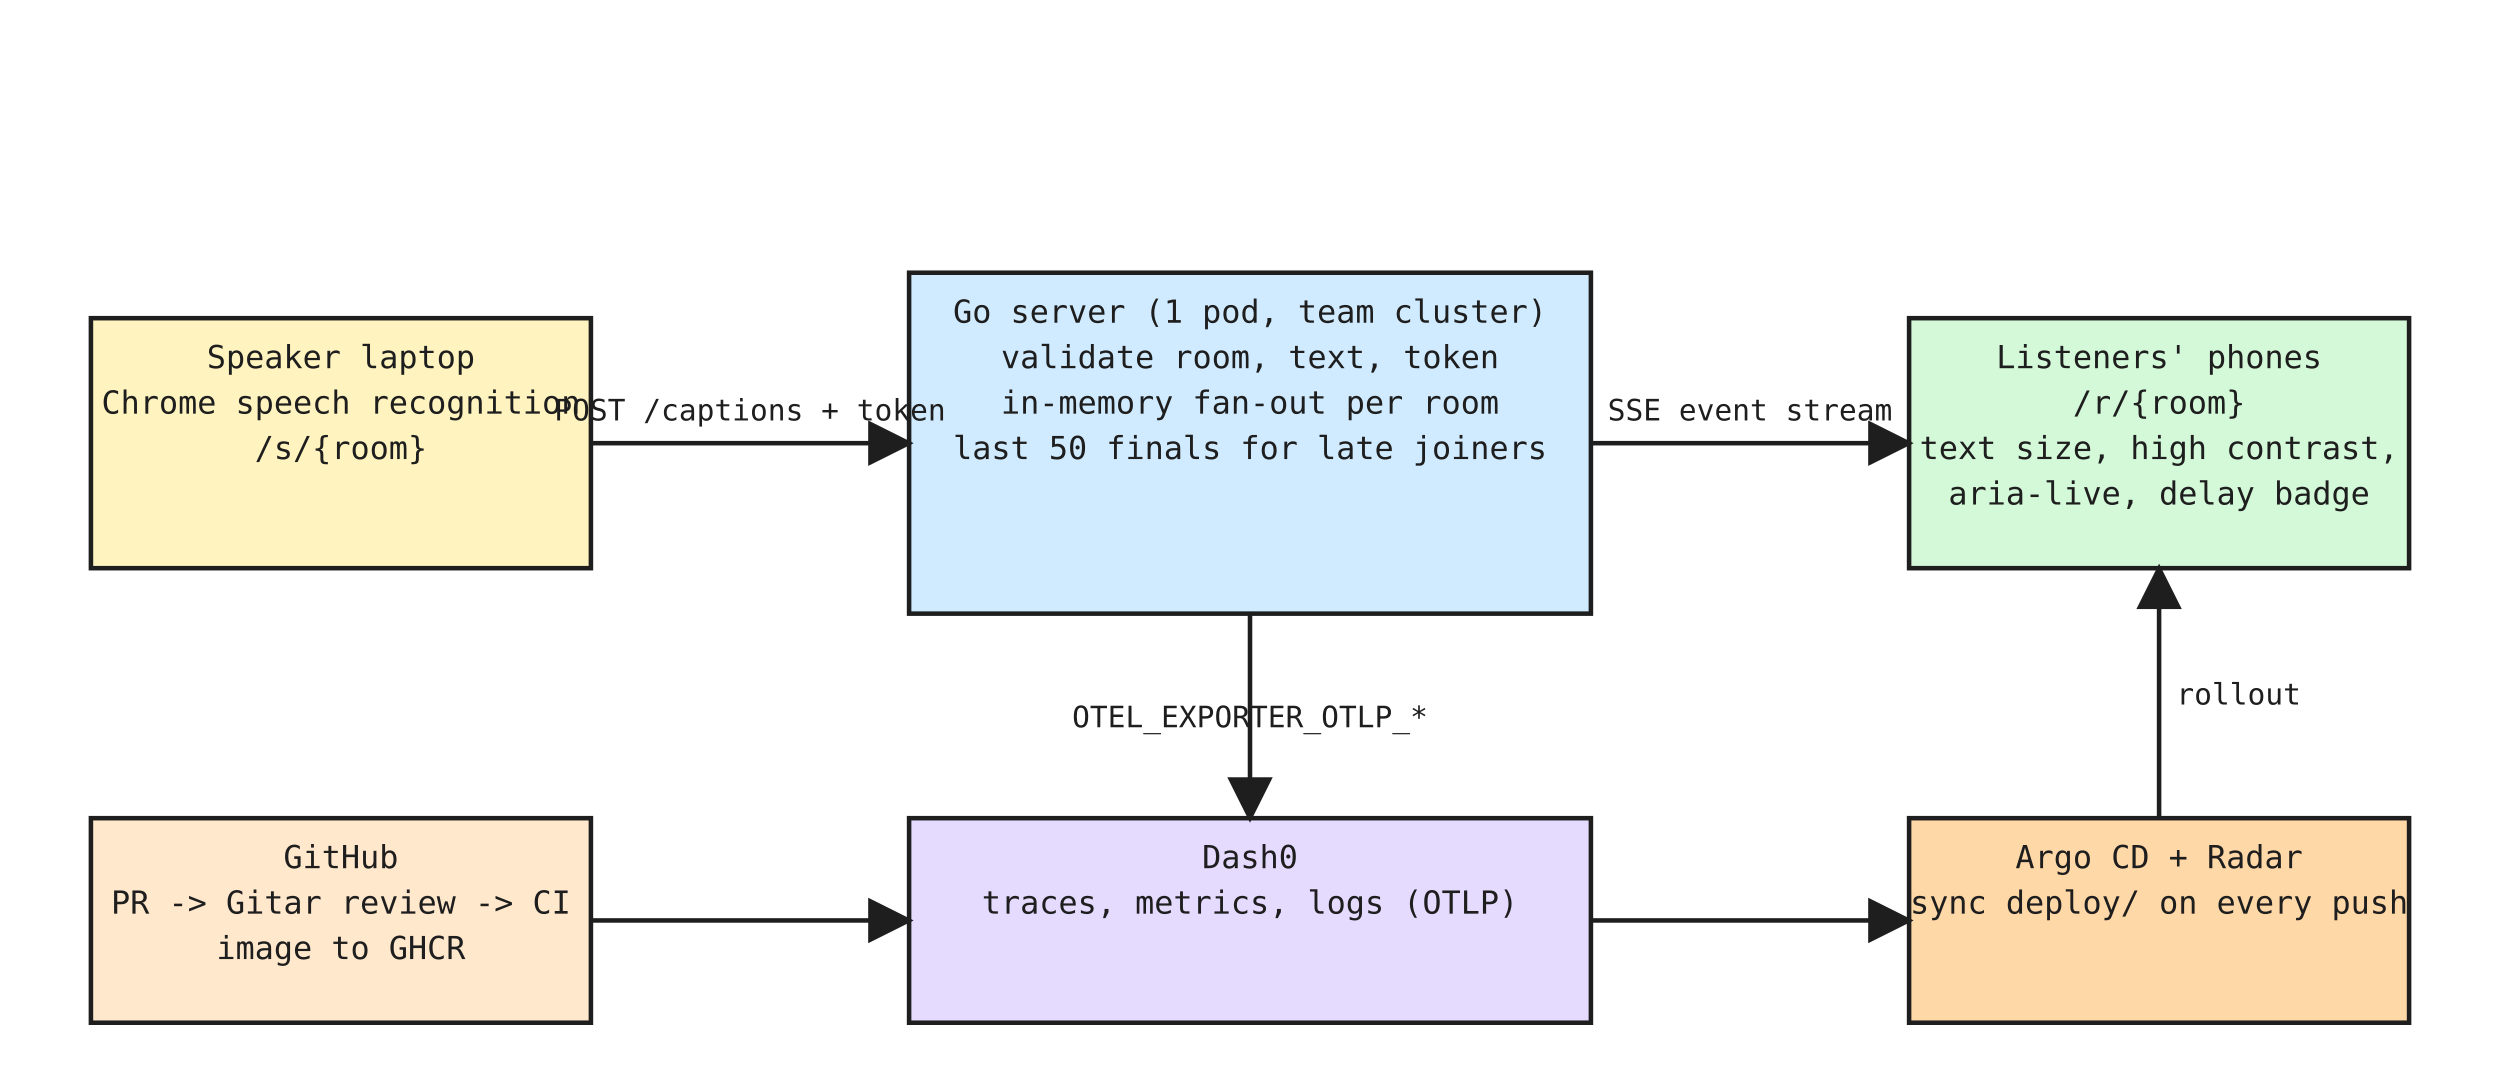
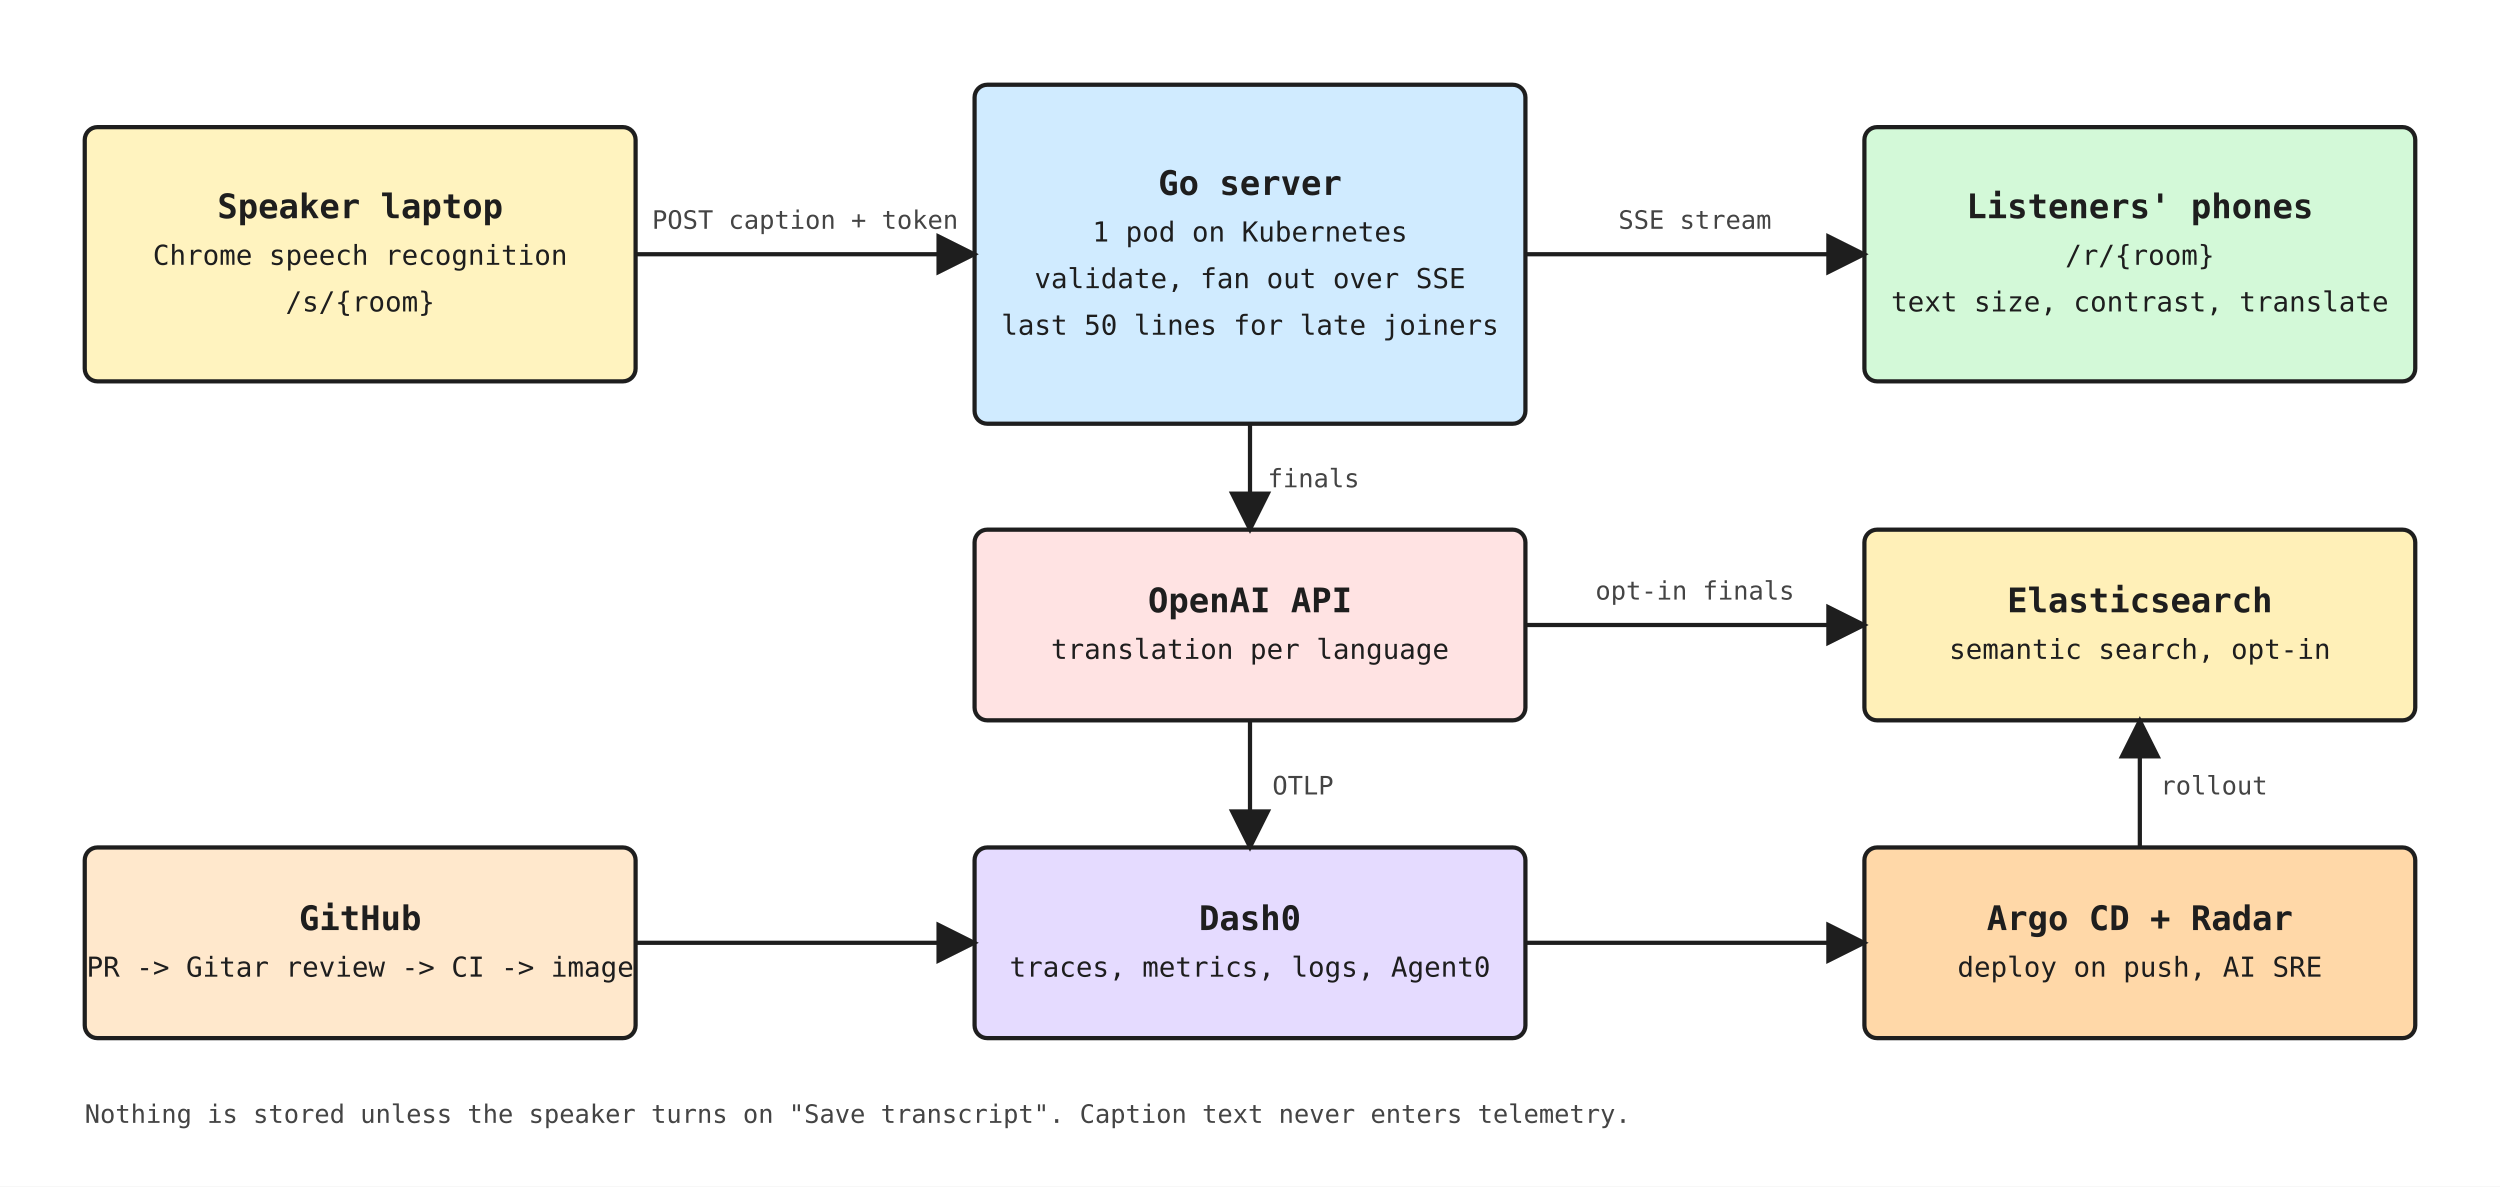
- <svg xmlns="http://www.w3.org/2000/svg" width="1100" height="480" viewBox="0 0 1100 480" font-family="ui-monospace,Menlo,monospace">
+ <svg xmlns="http://www.w3.org/2000/svg" width="1180" height="560" viewBox="0 0 1180 560">
  <defs>
    <marker id="m" markerWidth="10" markerHeight="10" refX="9" refY="5" orient="auto">
      <path d="M0,0 L10,5 L0,10 z" fill="#1e1e1e" />
    </marker>
  </defs>
-   <rect width="1100" height="480" fill="#ffffff" />
-   <rect x="40" y="140" width="220" height="110" fill="#fff3bf" stroke="#1e1e1e" stroke-width="2" />
-   <text x="150.0" y="162" text-anchor="middle" font-family="ui-monospace,Menlo,monospace" font-size="14" fill="#1e1e1e">Speaker laptop</text>
-   <text x="150.0" y="182" text-anchor="middle" font-family="ui-monospace,Menlo,monospace" font-size="14" fill="#1e1e1e">Chrome speech recognition</text>
-   <text x="150.0" y="202" text-anchor="middle" font-family="ui-monospace,Menlo,monospace" font-size="14" fill="#1e1e1e">/s/{room}</text>
-   <rect x="400" y="120" width="300" height="150" fill="#d0ebff" stroke="#1e1e1e" stroke-width="2" />
-   <text x="550.0" y="142" text-anchor="middle" font-family="ui-monospace,Menlo,monospace" font-size="14" fill="#1e1e1e">Go server (1 pod, team cluster)</text>
-   <text x="550.0" y="162" text-anchor="middle" font-family="ui-monospace,Menlo,monospace" font-size="14" fill="#1e1e1e">validate room, text, token</text>
-   <text x="550.0" y="182" text-anchor="middle" font-family="ui-monospace,Menlo,monospace" font-size="14" fill="#1e1e1e">in-memory fan-out per room</text>
-   <text x="550.0" y="202" text-anchor="middle" font-family="ui-monospace,Menlo,monospace" font-size="14" fill="#1e1e1e">last 50 finals for late joiners</text>
-   <rect x="840" y="140" width="220" height="110" fill="#d3f9d8" stroke="#1e1e1e" stroke-width="2" />
-   <text x="950.0" y="162" text-anchor="middle" font-family="ui-monospace,Menlo,monospace" font-size="14" fill="#1e1e1e">Listeners' phones</text>
-   <text x="950.0" y="182" text-anchor="middle" font-family="ui-monospace,Menlo,monospace" font-size="14" fill="#1e1e1e">/r/{room}</text>
-   <text x="950.0" y="202" text-anchor="middle" font-family="ui-monospace,Menlo,monospace" font-size="14" fill="#1e1e1e">text size, high contrast,</text>
-   <text x="950.0" y="222" text-anchor="middle" font-family="ui-monospace,Menlo,monospace" font-size="14" fill="#1e1e1e">aria-live, delay badge</text>
-   <rect x="400" y="360" width="300" height="90" fill="#e5dbff" stroke="#1e1e1e" stroke-width="2" />
-   <text x="550.0" y="382" text-anchor="middle" font-family="ui-monospace,Menlo,monospace" font-size="14" fill="#1e1e1e">Dash0</text>
-   <text x="550.0" y="402" text-anchor="middle" font-family="ui-monospace,Menlo,monospace" font-size="14" fill="#1e1e1e">traces, metrics, logs (OTLP)</text>
-   <rect x="40" y="360" width="220" height="90" fill="#ffe8cc" stroke="#1e1e1e" stroke-width="2" />
-   <text x="150.0" y="382" text-anchor="middle" font-family="ui-monospace,Menlo,monospace" font-size="14" fill="#1e1e1e">GitHub</text>
-   <text x="150.0" y="402" text-anchor="middle" font-family="ui-monospace,Menlo,monospace" font-size="14" fill="#1e1e1e">PR -&gt; Gitar review -&gt; CI</text>
-   <text x="150.0" y="422" text-anchor="middle" font-family="ui-monospace,Menlo,monospace" font-size="14" fill="#1e1e1e">image to GHCR</text>
-   <rect x="840" y="360" width="220" height="90" fill="#ffd8a8" stroke="#1e1e1e" stroke-width="2" />
-   <text x="950.0" y="382" text-anchor="middle" font-family="ui-monospace,Menlo,monospace" font-size="14" fill="#1e1e1e">Argo CD + Radar</text>
-   <text x="950.0" y="402" text-anchor="middle" font-family="ui-monospace,Menlo,monospace" font-size="14" fill="#1e1e1e">sync deploy/ on every push</text>
-   <path d="M260,195 L400,195" fill="none" stroke="#1e1e1e" stroke-width="2" marker-end="url(#m)" />
-   <text x="330" y="185" text-anchor="middle" font-family="ui-monospace,Menlo,monospace" font-size="13" fill="#1e1e1e">POST /captions + token</text>
-   <path d="M700,195 L840,195" fill="none" stroke="#1e1e1e" stroke-width="2" marker-end="url(#m)" />
-   <text x="770" y="185" text-anchor="middle" font-family="ui-monospace,Menlo,monospace" font-size="13" fill="#1e1e1e">SSE event stream</text>
-   <path d="M550,270 L550,360" fill="none" stroke="#1e1e1e" stroke-width="2" marker-end="url(#m)" />
-   <text x="550" y="320" text-anchor="middle" font-family="ui-monospace,Menlo,monospace" font-size="13" fill="#1e1e1e">OTEL_EXPORTER_OTLP_*</text>
-   <path d="M260,405 L400,405" fill="none" stroke="#1e1e1e" stroke-width="2" marker-end="url(#m)" />
-   <path d="M700,405 L840,405" fill="none" stroke="#1e1e1e" stroke-width="2" marker-end="url(#m)" />
-   <path d="M950,360 L950,250" fill="none" stroke="#1e1e1e" stroke-width="2" marker-end="url(#m)" />
-   <text x="985" y="310" text-anchor="middle" font-family="ui-monospace,Menlo,monospace" font-size="13" fill="#1e1e1e">rollout</text>
+   <rect width="1180" height="560" fill="#ffffff" />
+   <rect x="40" y="60" width="260" height="120" rx="6" fill="#fff3bf" stroke="#1e1e1e" stroke-width="2" />
+   <text x="170.0" y="103.0" text-anchor="middle" font-family="ui-monospace, Menlo, Consolas, monospace" font-size="16" font-weight="700" fill="#1e1e1e">Speaker laptop</text>
+   <text x="170.0" y="125.0" text-anchor="middle" font-family="ui-monospace, Menlo, Consolas, monospace" font-size="13" font-weight="400" fill="#1e1e1e">Chrome speech recognition</text>
+   <text x="170.0" y="147.0" text-anchor="middle" font-family="ui-monospace, Menlo, Consolas, monospace" font-size="13" font-weight="400" fill="#1e1e1e">/s/{room}</text>
+   <rect x="460" y="40" width="260" height="160" rx="6" fill="#d0ebff" stroke="#1e1e1e" stroke-width="2" />
+   <text x="590.0" y="92.0" text-anchor="middle" font-family="ui-monospace, Menlo, Consolas, monospace" font-size="16" font-weight="700" fill="#1e1e1e">Go server</text>
+   <text x="590.0" y="114.0" text-anchor="middle" font-family="ui-monospace, Menlo, Consolas, monospace" font-size="13" font-weight="400" fill="#1e1e1e">1 pod on Kubernetes</text>
+   <text x="590.0" y="136.0" text-anchor="middle" font-family="ui-monospace, Menlo, Consolas, monospace" font-size="13" font-weight="400" fill="#1e1e1e">validate, fan out over SSE</text>
+   <text x="590.0" y="158.0" text-anchor="middle" font-family="ui-monospace, Menlo, Consolas, monospace" font-size="13" font-weight="400" fill="#1e1e1e">last 50 lines for late joiners</text>
+   <rect x="880" y="60" width="260" height="120" rx="6" fill="#d3f9d8" stroke="#1e1e1e" stroke-width="2" />
+   <text x="1010.0" y="103.0" text-anchor="middle" font-family="ui-monospace, Menlo, Consolas, monospace" font-size="16" font-weight="700" fill="#1e1e1e">Listeners' phones</text>
+   <text x="1010.0" y="125.0" text-anchor="middle" font-family="ui-monospace, Menlo, Consolas, monospace" font-size="13" font-weight="400" fill="#1e1e1e">/r/{room}</text>
+   <text x="1010.0" y="147.0" text-anchor="middle" font-family="ui-monospace, Menlo, Consolas, monospace" font-size="13" font-weight="400" fill="#1e1e1e">text size, contrast, translate</text>
+   <rect x="460" y="250" width="260" height="90" rx="6" fill="#ffe3e3" stroke="#1e1e1e" stroke-width="2" />
+   <text x="590.0" y="289.0" text-anchor="middle" font-family="ui-monospace, Menlo, Consolas, monospace" font-size="16" font-weight="700" fill="#1e1e1e">OpenAI API</text>
+   <text x="590.0" y="311.0" text-anchor="middle" font-family="ui-monospace, Menlo, Consolas, monospace" font-size="13" font-weight="400" fill="#1e1e1e">translation per language</text>
+   <rect x="880" y="250" width="260" height="90" rx="6" fill="#fff0b8" stroke="#1e1e1e" stroke-width="2" />
+   <text x="1010.0" y="289.0" text-anchor="middle" font-family="ui-monospace, Menlo, Consolas, monospace" font-size="16" font-weight="700" fill="#1e1e1e">Elasticsearch</text>
+   <text x="1010.0" y="311.0" text-anchor="middle" font-family="ui-monospace, Menlo, Consolas, monospace" font-size="13" font-weight="400" fill="#1e1e1e">semantic search, opt-in</text>
+   <rect x="460" y="400" width="260" height="90" rx="6" fill="#e5dbff" stroke="#1e1e1e" stroke-width="2" />
+   <text x="590.0" y="439.0" text-anchor="middle" font-family="ui-monospace, Menlo, Consolas, monospace" font-size="16" font-weight="700" fill="#1e1e1e">Dash0</text>
+   <text x="590.0" y="461.0" text-anchor="middle" font-family="ui-monospace, Menlo, Consolas, monospace" font-size="13" font-weight="400" fill="#1e1e1e">traces, metrics, logs, Agent0</text>
+   <rect x="40" y="400" width="260" height="90" rx="6" fill="#ffe8cc" stroke="#1e1e1e" stroke-width="2" />
+   <text x="170.0" y="439.0" text-anchor="middle" font-family="ui-monospace, Menlo, Consolas, monospace" font-size="16" font-weight="700" fill="#1e1e1e">GitHub</text>
+   <text x="170.0" y="461.0" text-anchor="middle" font-family="ui-monospace, Menlo, Consolas, monospace" font-size="13" font-weight="400" fill="#1e1e1e">PR -&gt; Gitar review -&gt; CI -&gt; image</text>
+   <rect x="880" y="400" width="260" height="90" rx="6" fill="#ffd8a8" stroke="#1e1e1e" stroke-width="2" />
+   <text x="1010.0" y="439.0" text-anchor="middle" font-family="ui-monospace, Menlo, Consolas, monospace" font-size="16" font-weight="700" fill="#1e1e1e">Argo CD + Radar</text>
+   <text x="1010.0" y="461.0" text-anchor="middle" font-family="ui-monospace, Menlo, Consolas, monospace" font-size="13" font-weight="400" fill="#1e1e1e">deploy on push, AI SRE</text>
+   <path d="M300,120 L460,120" fill="none" stroke="#1e1e1e" stroke-width="2" marker-end="url(#m)" />
+   <text x="380" y="108" text-anchor="middle" font-family="ui-monospace, Menlo, Consolas, monospace" font-size="12" fill="#444">POST caption + token</text>
+   <path d="M720,120 L880,120" fill="none" stroke="#1e1e1e" stroke-width="2" marker-end="url(#m)" />
+   <text x="800" y="108" text-anchor="middle" font-family="ui-monospace, Menlo, Consolas, monospace" font-size="12" fill="#444">SSE stream</text>
+   <path d="M590,200 L590,250" fill="none" stroke="#1e1e1e" stroke-width="2" marker-end="url(#m)" />
+   <text x="620" y="230" text-anchor="middle" font-family="ui-monospace, Menlo, Consolas, monospace" font-size="12" fill="#444">finals</text>
+   <path d="M720,295 L880,295" fill="none" stroke="#1e1e1e" stroke-width="2" marker-end="url(#m)" />
+   <text x="800" y="283" text-anchor="middle" font-family="ui-monospace, Menlo, Consolas, monospace" font-size="12" fill="#444">opt-in finals</text>
+   <path d="M590,340 L590,400" fill="none" stroke="#1e1e1e" stroke-width="2" marker-end="url(#m)" />
+   <text x="615" y="375" text-anchor="middle" font-family="ui-monospace, Menlo, Consolas, monospace" font-size="12" fill="#444">OTLP</text>
+   <path d="M300,445 L460,445" fill="none" stroke="#1e1e1e" stroke-width="2" marker-end="url(#m)" />
+   <path d="M720,445 L880,445" fill="none" stroke="#1e1e1e" stroke-width="2" marker-end="url(#m)" />
+   <path d="M1010,400 L1010,340" fill="none" stroke="#1e1e1e" stroke-width="2" marker-end="url(#m)" />
+   <text x="1045" y="375" text-anchor="middle" font-family="ui-monospace, Menlo, Consolas, monospace" font-size="12" fill="#444">rollout</text>
+   <text x="40" y="530" font-family="ui-monospace, Menlo, Consolas, monospace" font-size="12" fill="#444">Nothing is stored unless the speaker turns on "Save transcript". Caption text never enters telemetry.</text>
</svg>
